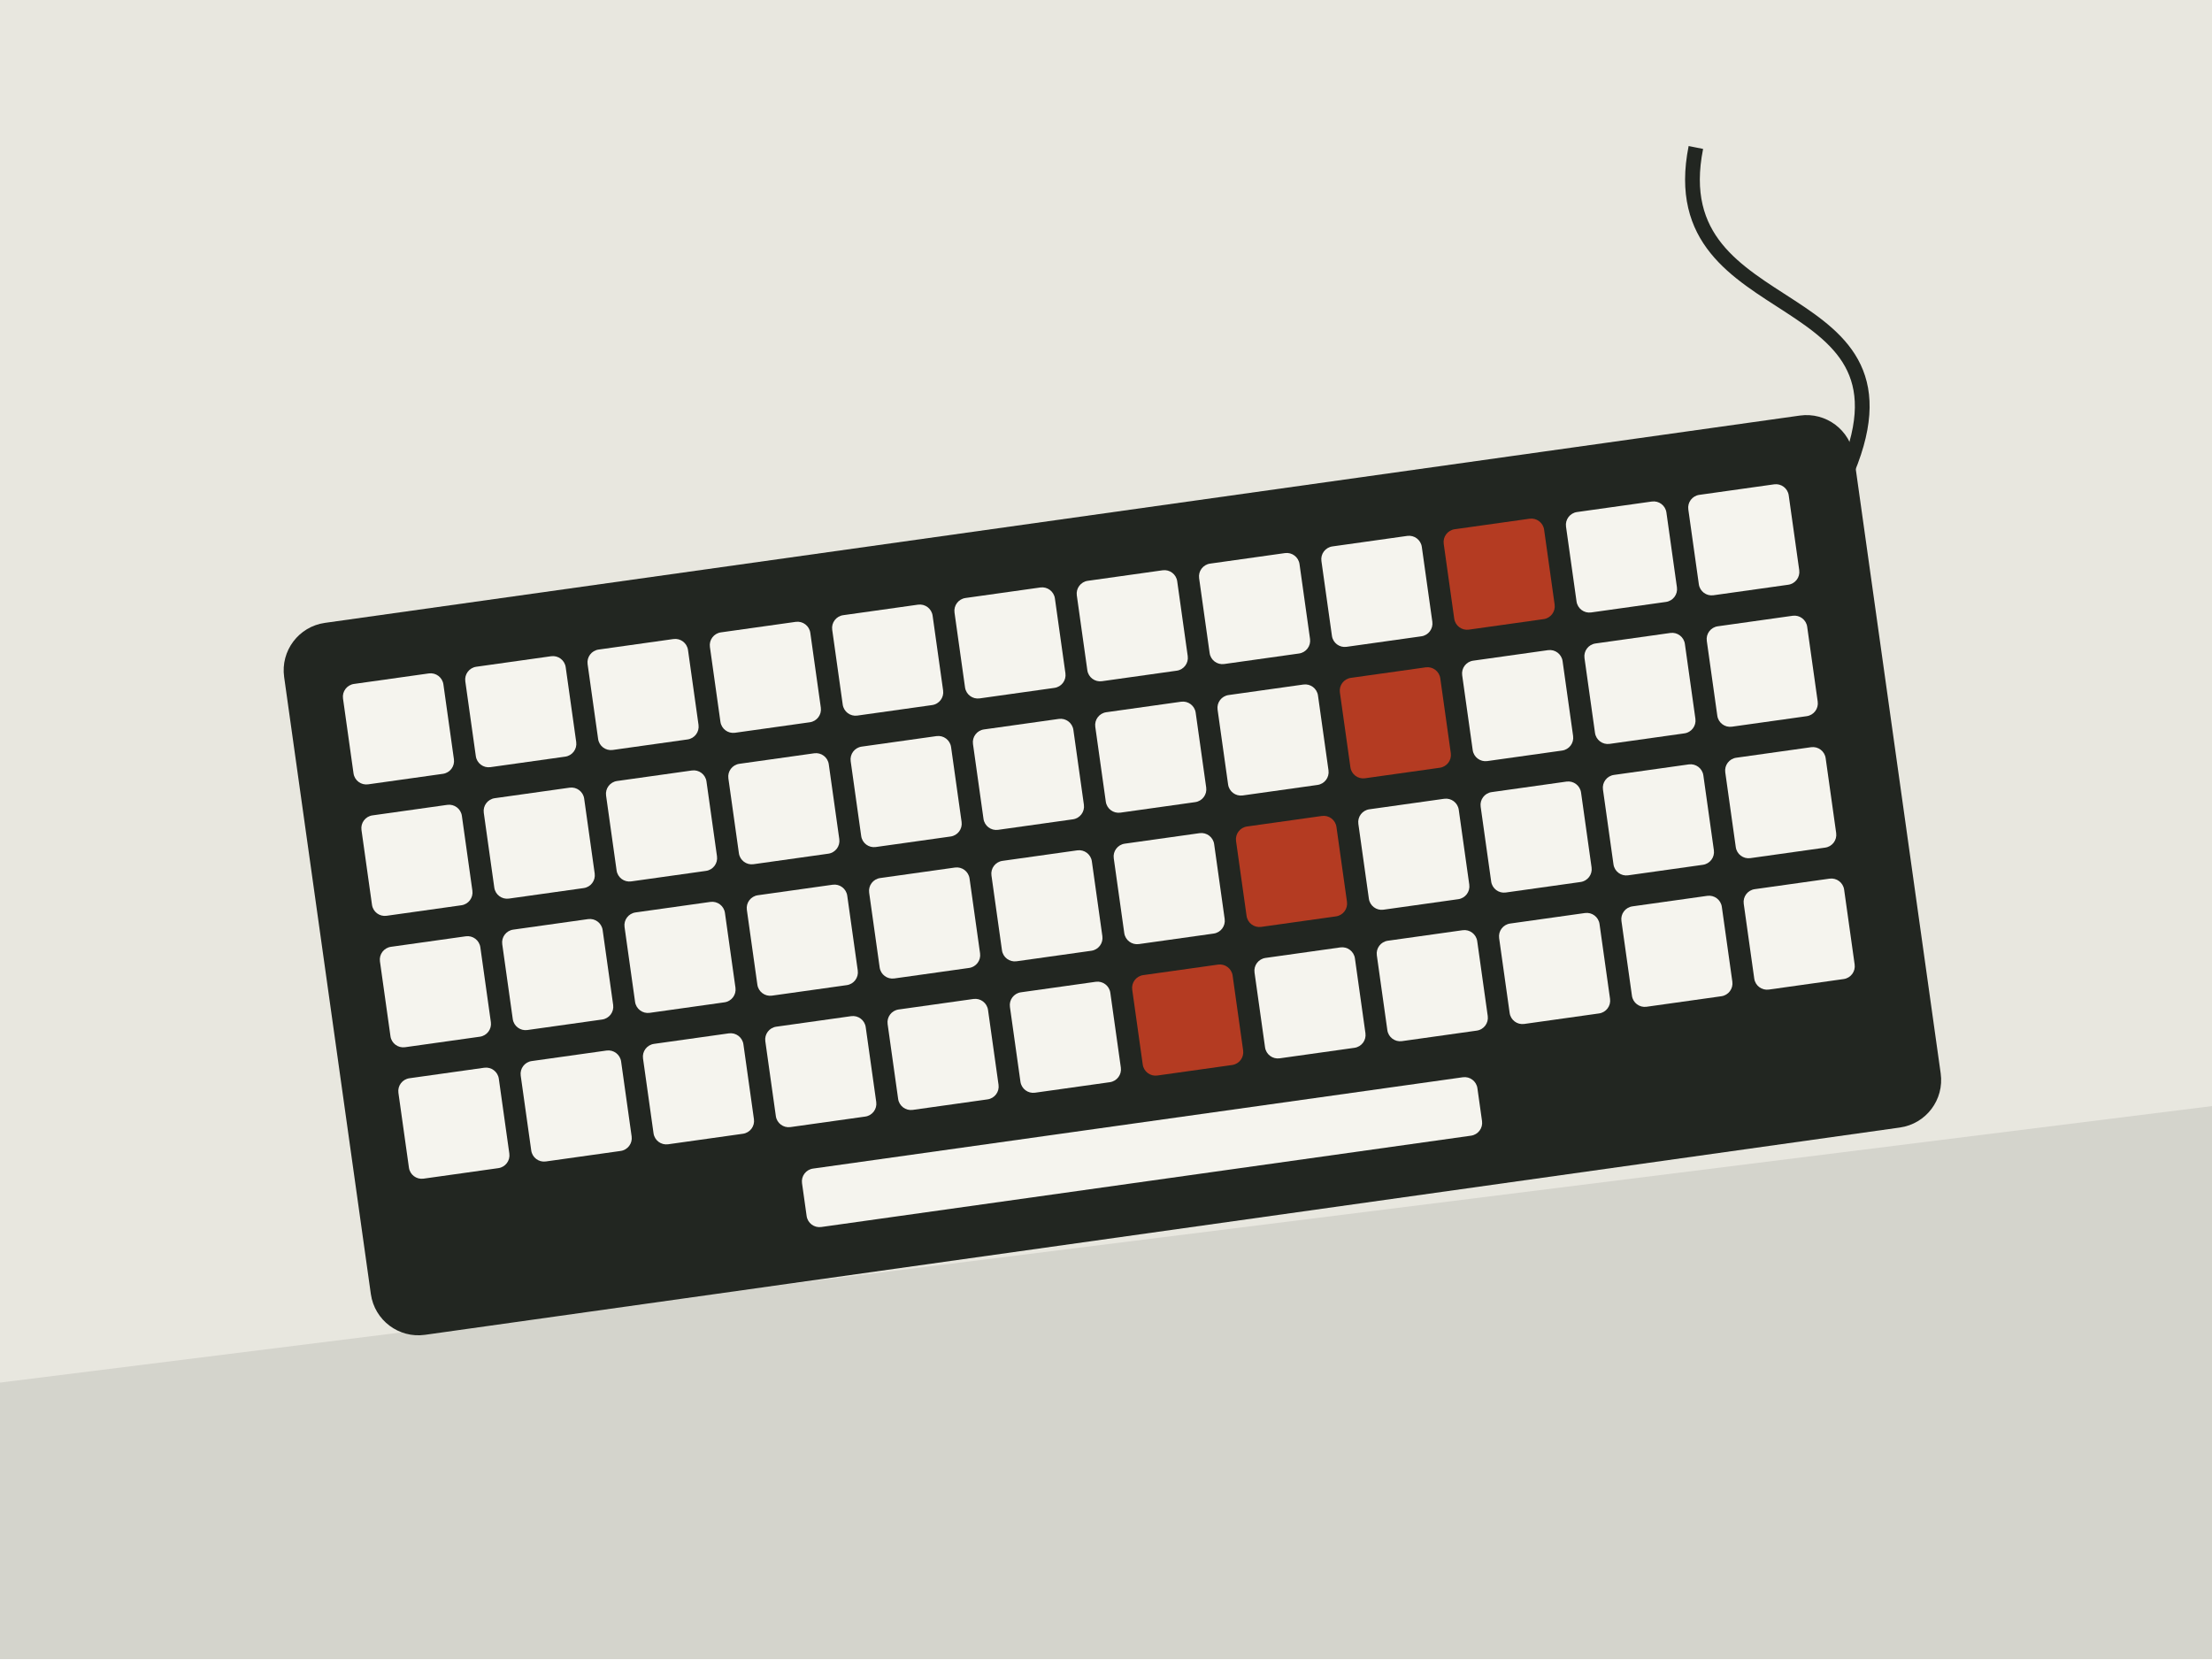
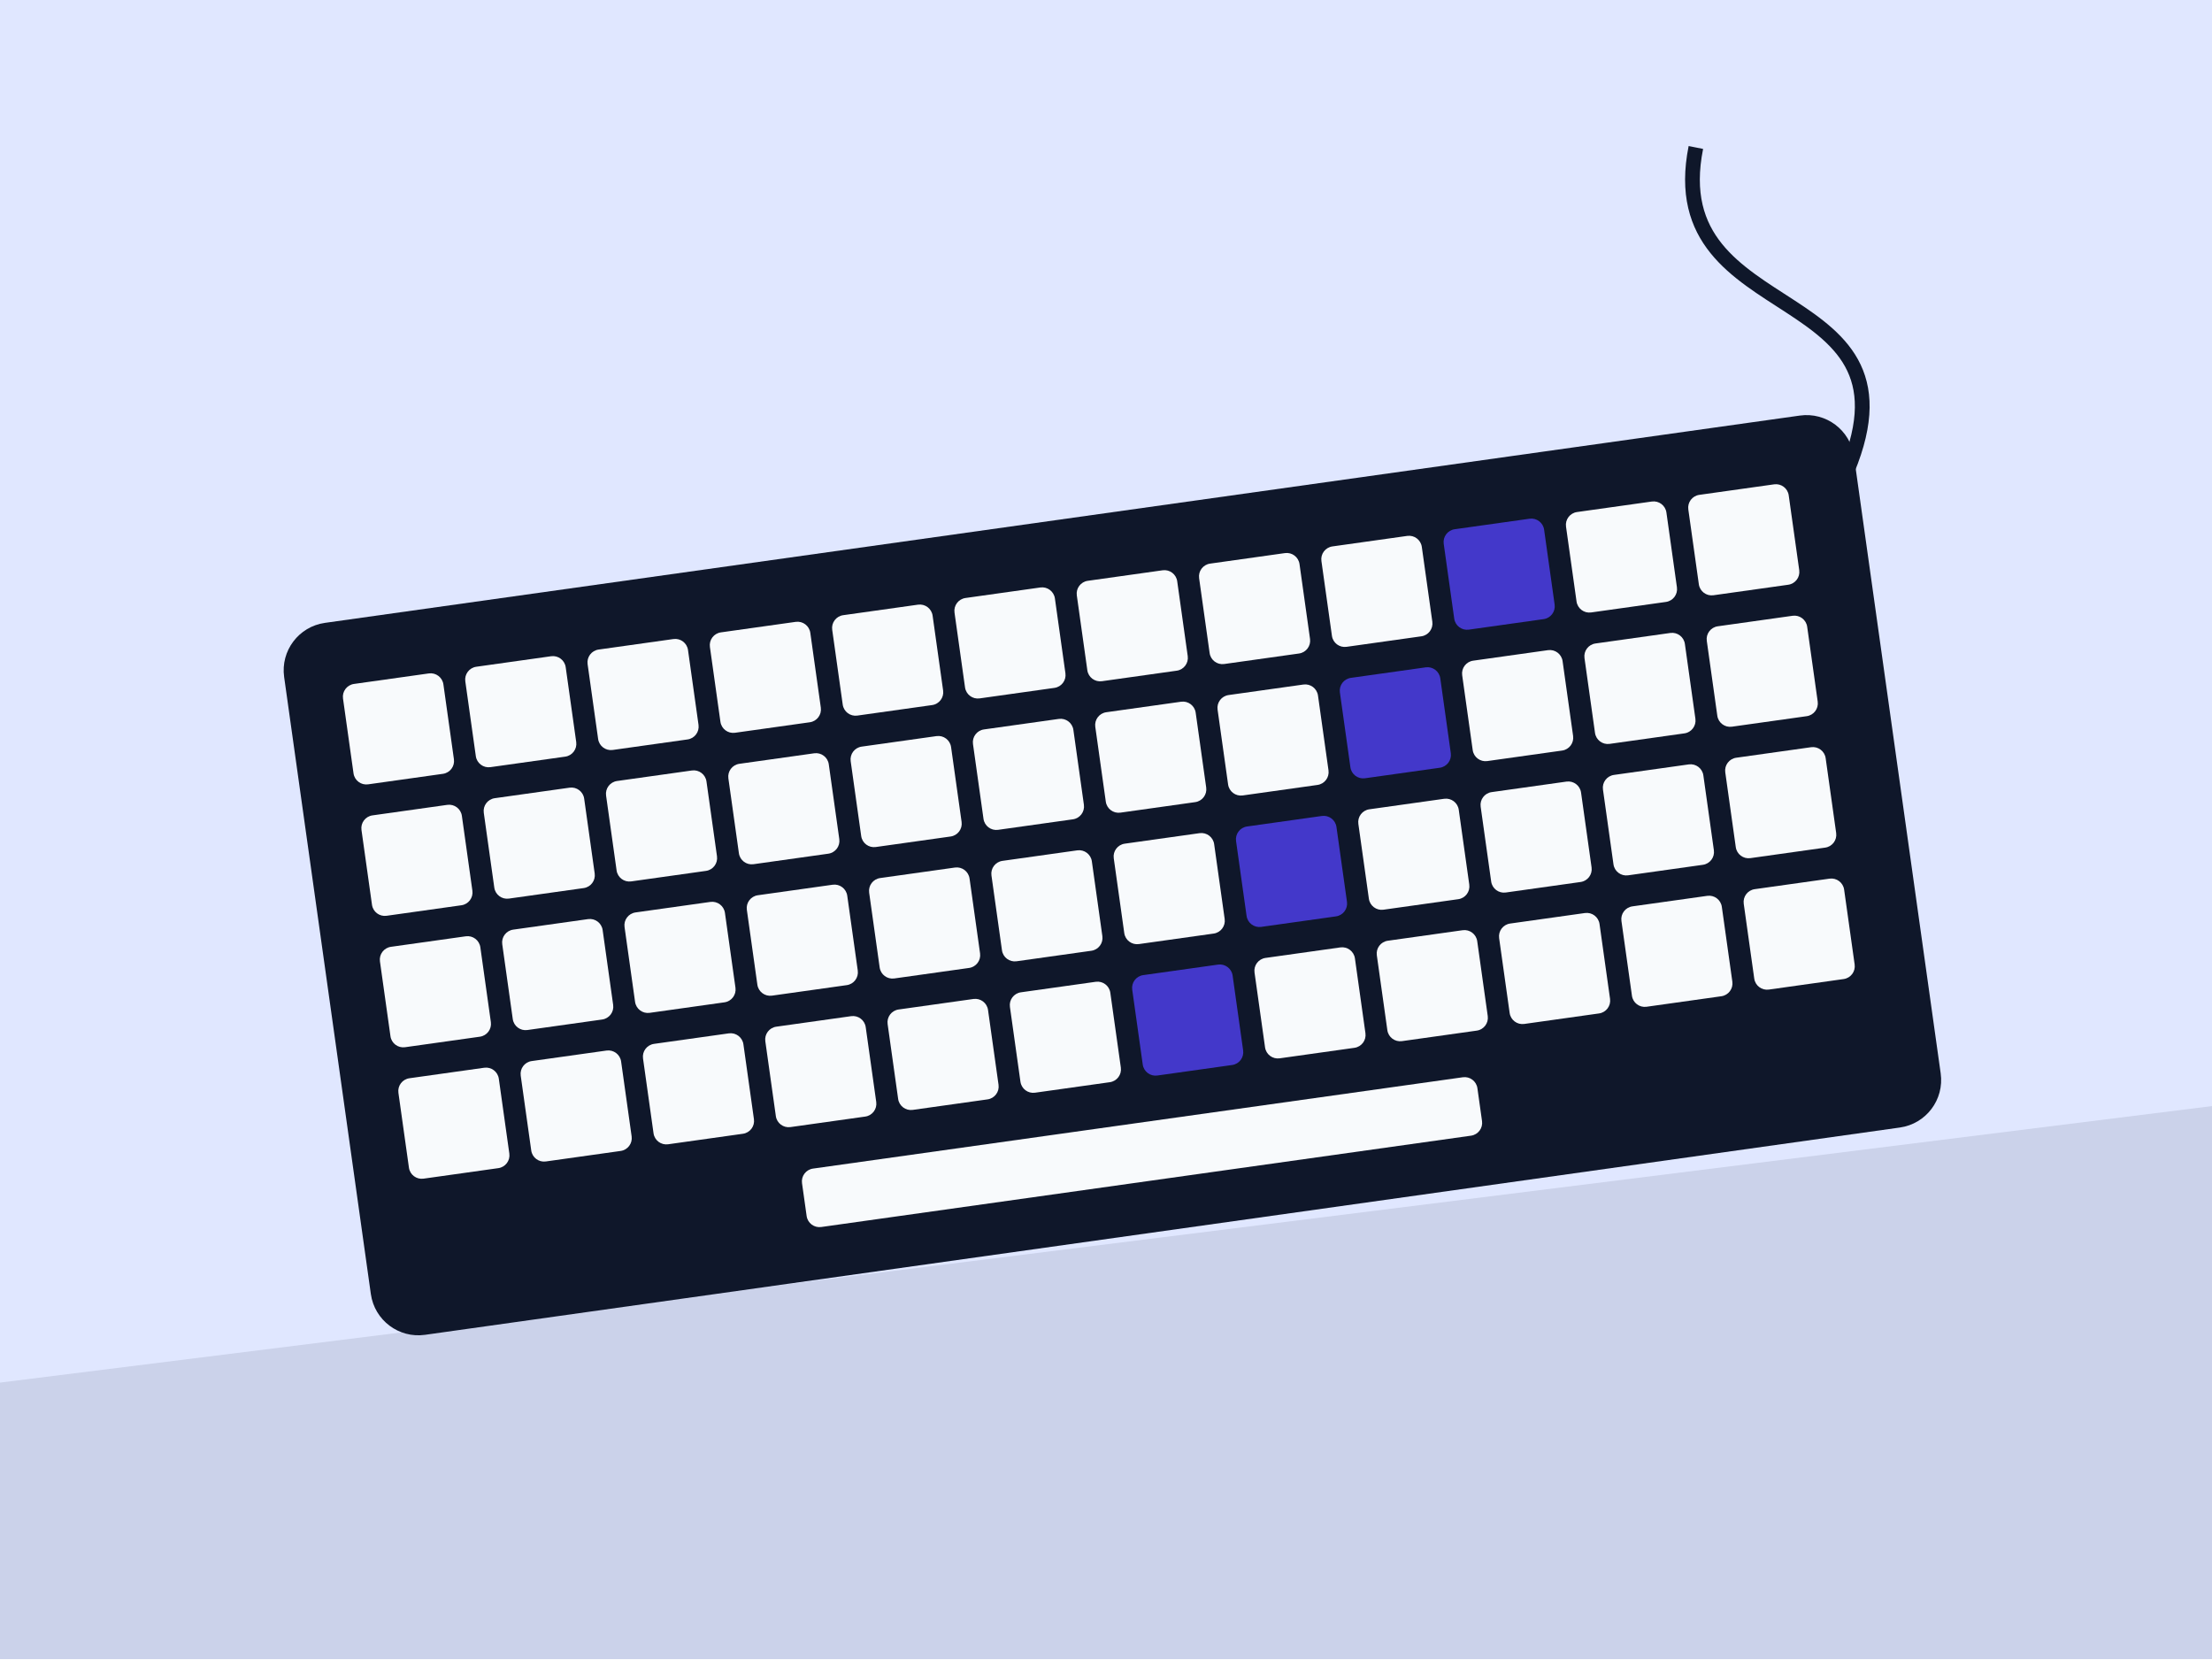
<svg xmlns="http://www.w3.org/2000/svg" width="1200" height="900" viewBox="0 0 1200 900" role="img">
-   <rect width="1200" height="900" fill="#e8e7df" />
-   <path d="M0 750L1200 600V900H0Z" fill="#222621" opacity=".1" />
+   <rect width="1200" height="900" fill="#e0e7ff" />
+   <path d="M0 750L1200 600V900H0Z" fill="#0f172a" opacity=".1" />
  <g transform="rotate(-8 600 450)">
-     <rect x="170" y="280" width="860" height="390" rx="26" fill="#222621" />
-     <rect x="200" y="315" width="55" height="55" rx="7" fill="#f5f4ee" />
-     <rect x="267" y="315" width="55" height="55" rx="7" fill="#f5f4ee" />
-     <rect x="334" y="315" width="55" height="55" rx="7" fill="#f5f4ee" />
-     <rect x="401" y="315" width="55" height="55" rx="7" fill="#f5f4ee" />
-     <rect x="468" y="315" width="55" height="55" rx="7" fill="#f5f4ee" />
-     <rect x="535" y="315" width="55" height="55" rx="7" fill="#f5f4ee" />
-     <rect x="602" y="315" width="55" height="55" rx="7" fill="#f5f4ee" />
-     <rect x="669" y="315" width="55" height="55" rx="7" fill="#f5f4ee" />
-     <rect x="736" y="315" width="55" height="55" rx="7" fill="#f5f4ee" />
-     <rect x="803" y="315" width="55" height="55" rx="7" fill="#b43b22" />
-     <rect x="870" y="315" width="55" height="55" rx="7" fill="#f5f4ee" />
-     <rect x="937" y="315" width="55" height="55" rx="7" fill="#f5f4ee" />
-     <rect x="200" y="387" width="55" height="55" rx="7" fill="#f5f4ee" />
-     <rect x="267" y="387" width="55" height="55" rx="7" fill="#f5f4ee" />
-     <rect x="334" y="387" width="55" height="55" rx="7" fill="#f5f4ee" />
-     <rect x="401" y="387" width="55" height="55" rx="7" fill="#f5f4ee" />
-     <rect x="468" y="387" width="55" height="55" rx="7" fill="#f5f4ee" />
-     <rect x="535" y="387" width="55" height="55" rx="7" fill="#f5f4ee" />
-     <rect x="602" y="387" width="55" height="55" rx="7" fill="#f5f4ee" />
-     <rect x="669" y="387" width="55" height="55" rx="7" fill="#f5f4ee" />
-     <rect x="736" y="387" width="55" height="55" rx="7" fill="#b43b22" />
-     <rect x="803" y="387" width="55" height="55" rx="7" fill="#f5f4ee" />
-     <rect x="870" y="387" width="55" height="55" rx="7" fill="#f5f4ee" />
-     <rect x="937" y="387" width="55" height="55" rx="7" fill="#f5f4ee" />
-     <rect x="200" y="459" width="55" height="55" rx="7" fill="#f5f4ee" />
-     <rect x="267" y="459" width="55" height="55" rx="7" fill="#f5f4ee" />
-     <rect x="334" y="459" width="55" height="55" rx="7" fill="#f5f4ee" />
-     <rect x="401" y="459" width="55" height="55" rx="7" fill="#f5f4ee" />
-     <rect x="468" y="459" width="55" height="55" rx="7" fill="#f5f4ee" />
-     <rect x="535" y="459" width="55" height="55" rx="7" fill="#f5f4ee" />
-     <rect x="602" y="459" width="55" height="55" rx="7" fill="#f5f4ee" />
-     <rect x="669" y="459" width="55" height="55" rx="7" fill="#b43b22" />
-     <rect x="736" y="459" width="55" height="55" rx="7" fill="#f5f4ee" />
-     <rect x="803" y="459" width="55" height="55" rx="7" fill="#f5f4ee" />
-     <rect x="870" y="459" width="55" height="55" rx="7" fill="#f5f4ee" />
-     <rect x="937" y="459" width="55" height="55" rx="7" fill="#f5f4ee" />
-     <rect x="200" y="531" width="55" height="55" rx="7" fill="#f5f4ee" />
-     <rect x="267" y="531" width="55" height="55" rx="7" fill="#f5f4ee" />
-     <rect x="334" y="531" width="55" height="55" rx="7" fill="#f5f4ee" />
-     <rect x="401" y="531" width="55" height="55" rx="7" fill="#f5f4ee" />
-     <rect x="468" y="531" width="55" height="55" rx="7" fill="#f5f4ee" />
-     <rect x="535" y="531" width="55" height="55" rx="7" fill="#f5f4ee" />
-     <rect x="602" y="531" width="55" height="55" rx="7" fill="#b43b22" />
-     <rect x="669" y="531" width="55" height="55" rx="7" fill="#f5f4ee" />
-     <rect x="736" y="531" width="55" height="55" rx="7" fill="#f5f4ee" />
-     <rect x="803" y="531" width="55" height="55" rx="7" fill="#f5f4ee" />
-     <rect x="870" y="531" width="55" height="55" rx="7" fill="#f5f4ee" />
-     <rect x="937" y="531" width="55" height="55" rx="7" fill="#f5f4ee" />
-     <rect x="410" y="610" width="370" height="32" rx="7" fill="#f5f4ee" />
+     <rect x="170" y="280" width="860" height="390" rx="26" fill="#0f172a" />
+     <rect x="200" y="315" width="55" height="55" rx="7" fill="#f8fafc" />
+     <rect x="267" y="315" width="55" height="55" rx="7" fill="#f8fafc" />
+     <rect x="334" y="315" width="55" height="55" rx="7" fill="#f8fafc" />
+     <rect x="401" y="315" width="55" height="55" rx="7" fill="#f8fafc" />
+     <rect x="468" y="315" width="55" height="55" rx="7" fill="#f8fafc" />
+     <rect x="535" y="315" width="55" height="55" rx="7" fill="#f8fafc" />
+     <rect x="602" y="315" width="55" height="55" rx="7" fill="#f8fafc" />
+     <rect x="669" y="315" width="55" height="55" rx="7" fill="#f8fafc" />
+     <rect x="736" y="315" width="55" height="55" rx="7" fill="#f8fafc" />
+     <rect x="803" y="315" width="55" height="55" rx="7" fill="#4338ca" />
+     <rect x="870" y="315" width="55" height="55" rx="7" fill="#f8fafc" />
+     <rect x="937" y="315" width="55" height="55" rx="7" fill="#f8fafc" />
+     <rect x="200" y="387" width="55" height="55" rx="7" fill="#f8fafc" />
+     <rect x="267" y="387" width="55" height="55" rx="7" fill="#f8fafc" />
+     <rect x="334" y="387" width="55" height="55" rx="7" fill="#f8fafc" />
+     <rect x="401" y="387" width="55" height="55" rx="7" fill="#f8fafc" />
+     <rect x="468" y="387" width="55" height="55" rx="7" fill="#f8fafc" />
+     <rect x="535" y="387" width="55" height="55" rx="7" fill="#f8fafc" />
+     <rect x="602" y="387" width="55" height="55" rx="7" fill="#f8fafc" />
+     <rect x="669" y="387" width="55" height="55" rx="7" fill="#f8fafc" />
+     <rect x="736" y="387" width="55" height="55" rx="7" fill="#4338ca" />
+     <rect x="803" y="387" width="55" height="55" rx="7" fill="#f8fafc" />
+     <rect x="870" y="387" width="55" height="55" rx="7" fill="#f8fafc" />
+     <rect x="937" y="387" width="55" height="55" rx="7" fill="#f8fafc" />
+     <rect x="200" y="459" width="55" height="55" rx="7" fill="#f8fafc" />
+     <rect x="267" y="459" width="55" height="55" rx="7" fill="#f8fafc" />
+     <rect x="334" y="459" width="55" height="55" rx="7" fill="#f8fafc" />
+     <rect x="401" y="459" width="55" height="55" rx="7" fill="#f8fafc" />
+     <rect x="468" y="459" width="55" height="55" rx="7" fill="#f8fafc" />
+     <rect x="535" y="459" width="55" height="55" rx="7" fill="#f8fafc" />
+     <rect x="602" y="459" width="55" height="55" rx="7" fill="#f8fafc" />
+     <rect x="669" y="459" width="55" height="55" rx="7" fill="#4338ca" />
+     <rect x="736" y="459" width="55" height="55" rx="7" fill="#f8fafc" />
+     <rect x="803" y="459" width="55" height="55" rx="7" fill="#f8fafc" />
+     <rect x="870" y="459" width="55" height="55" rx="7" fill="#f8fafc" />
+     <rect x="937" y="459" width="55" height="55" rx="7" fill="#f8fafc" />
+     <rect x="200" y="531" width="55" height="55" rx="7" fill="#f8fafc" />
+     <rect x="267" y="531" width="55" height="55" rx="7" fill="#f8fafc" />
+     <rect x="334" y="531" width="55" height="55" rx="7" fill="#f8fafc" />
+     <rect x="401" y="531" width="55" height="55" rx="7" fill="#f8fafc" />
+     <rect x="468" y="531" width="55" height="55" rx="7" fill="#f8fafc" />
+     <rect x="535" y="531" width="55" height="55" rx="7" fill="#f8fafc" />
+     <rect x="602" y="531" width="55" height="55" rx="7" fill="#4338ca" />
+     <rect x="669" y="531" width="55" height="55" rx="7" fill="#f8fafc" />
+     <rect x="736" y="531" width="55" height="55" rx="7" fill="#f8fafc" />
+     <rect x="803" y="531" width="55" height="55" rx="7" fill="#f8fafc" />
+     <rect x="870" y="531" width="55" height="55" rx="7" fill="#f8fafc" />
+     <rect x="937" y="531" width="55" height="55" rx="7" fill="#f8fafc" />
+     <rect x="410" y="610" width="370" height="32" rx="7" fill="#f8fafc" />
  </g>
-   <path d="M1000 260C1050 150 900 180 920 80" stroke="#222621" stroke-width="8" fill="none" />
+   <path d="M1000 260C1050 150 900 180 920 80" stroke="#0f172a" stroke-width="8" fill="none" />
</svg>
